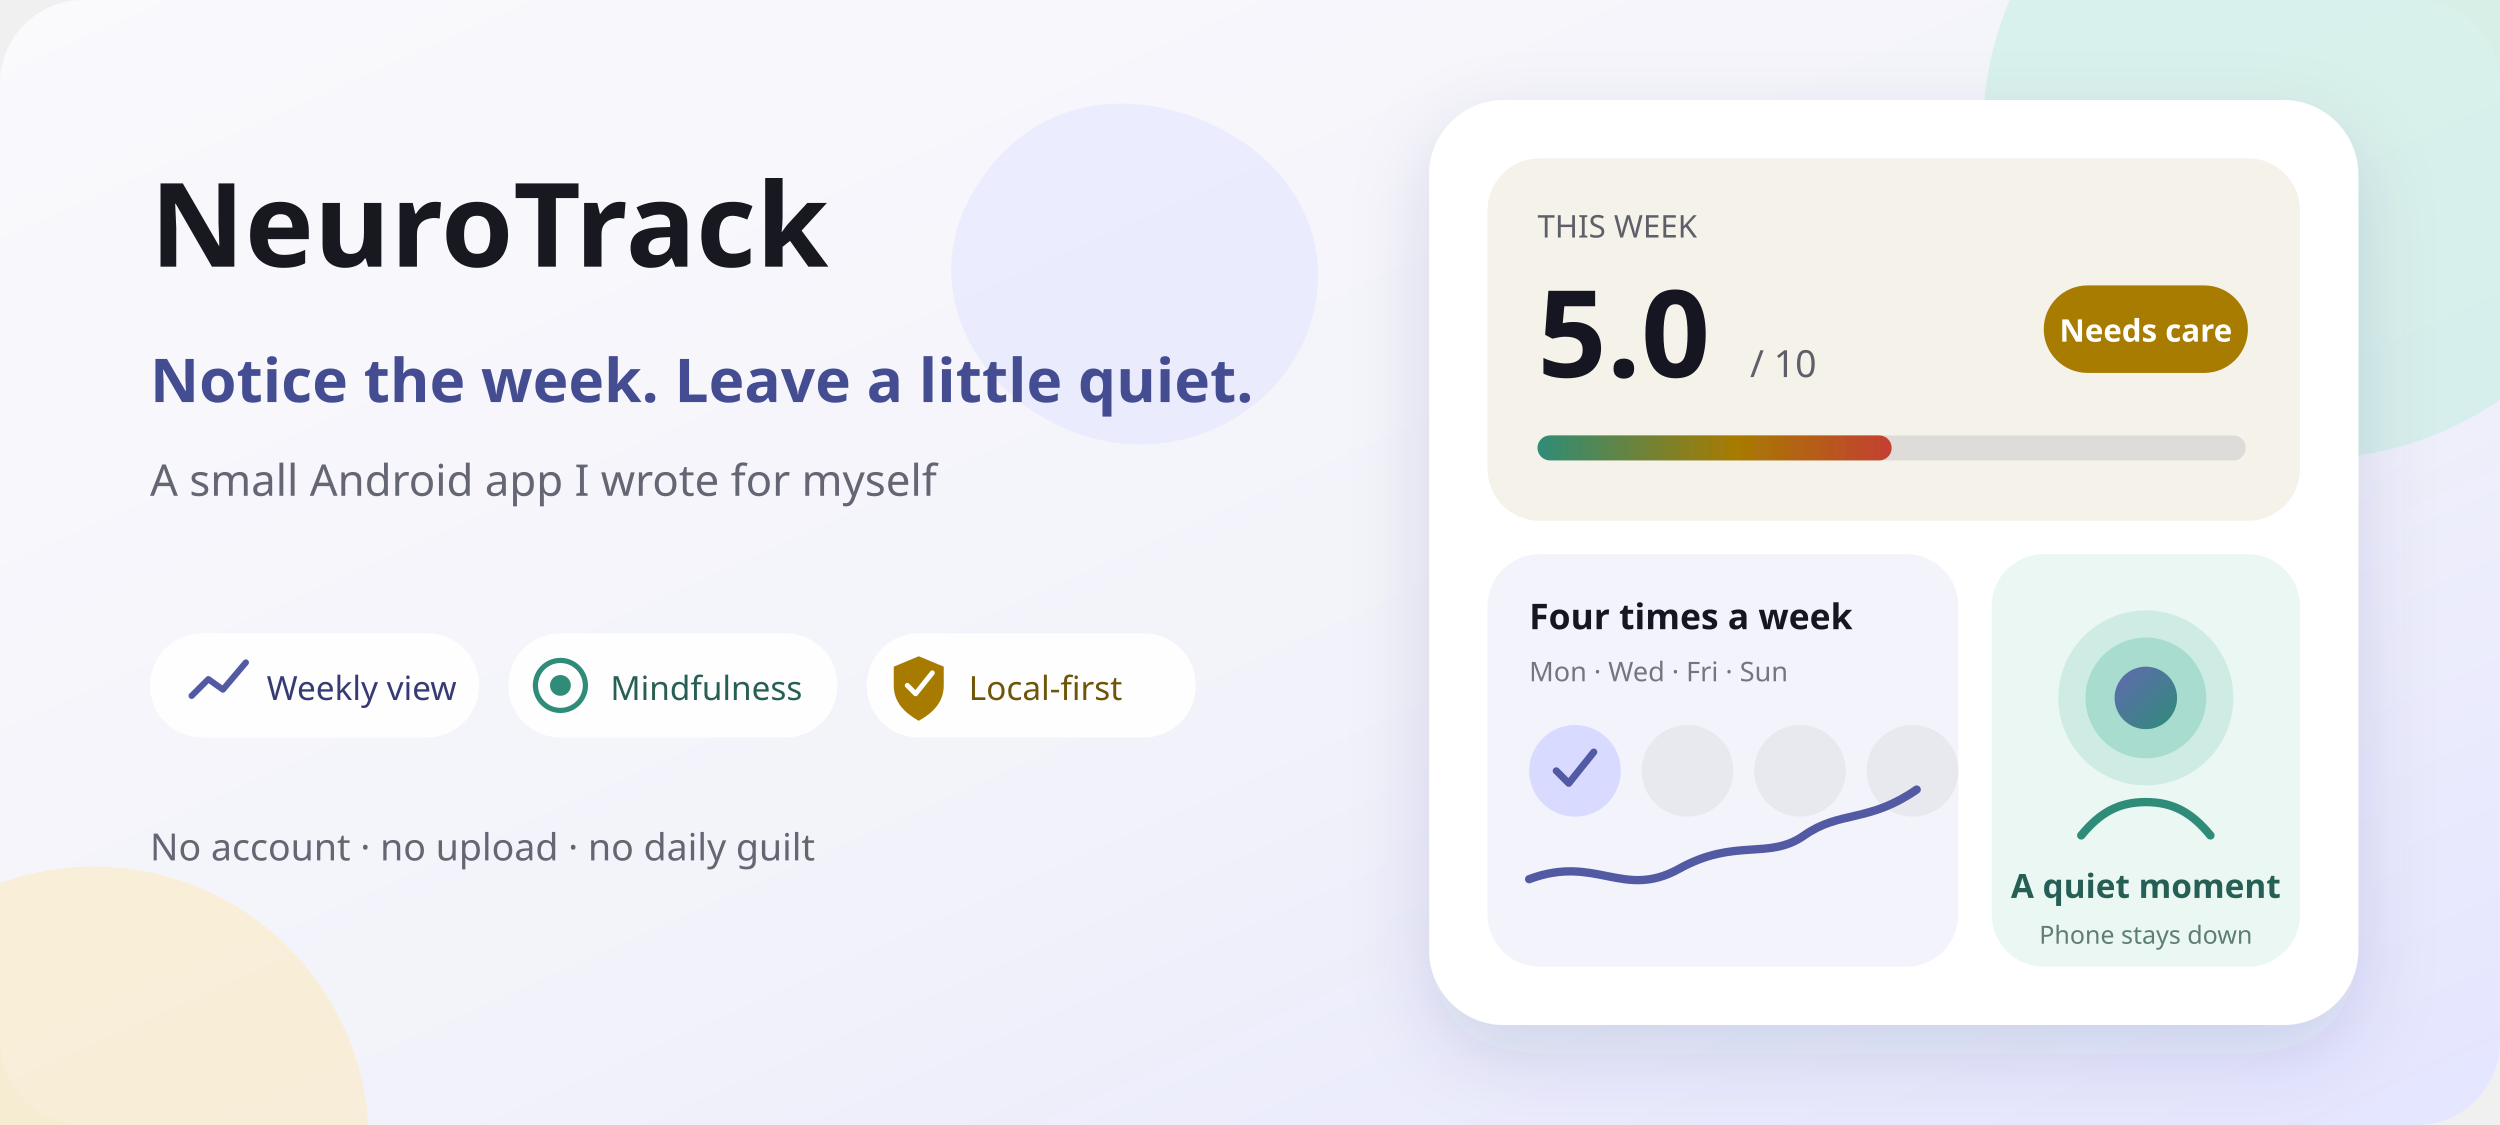
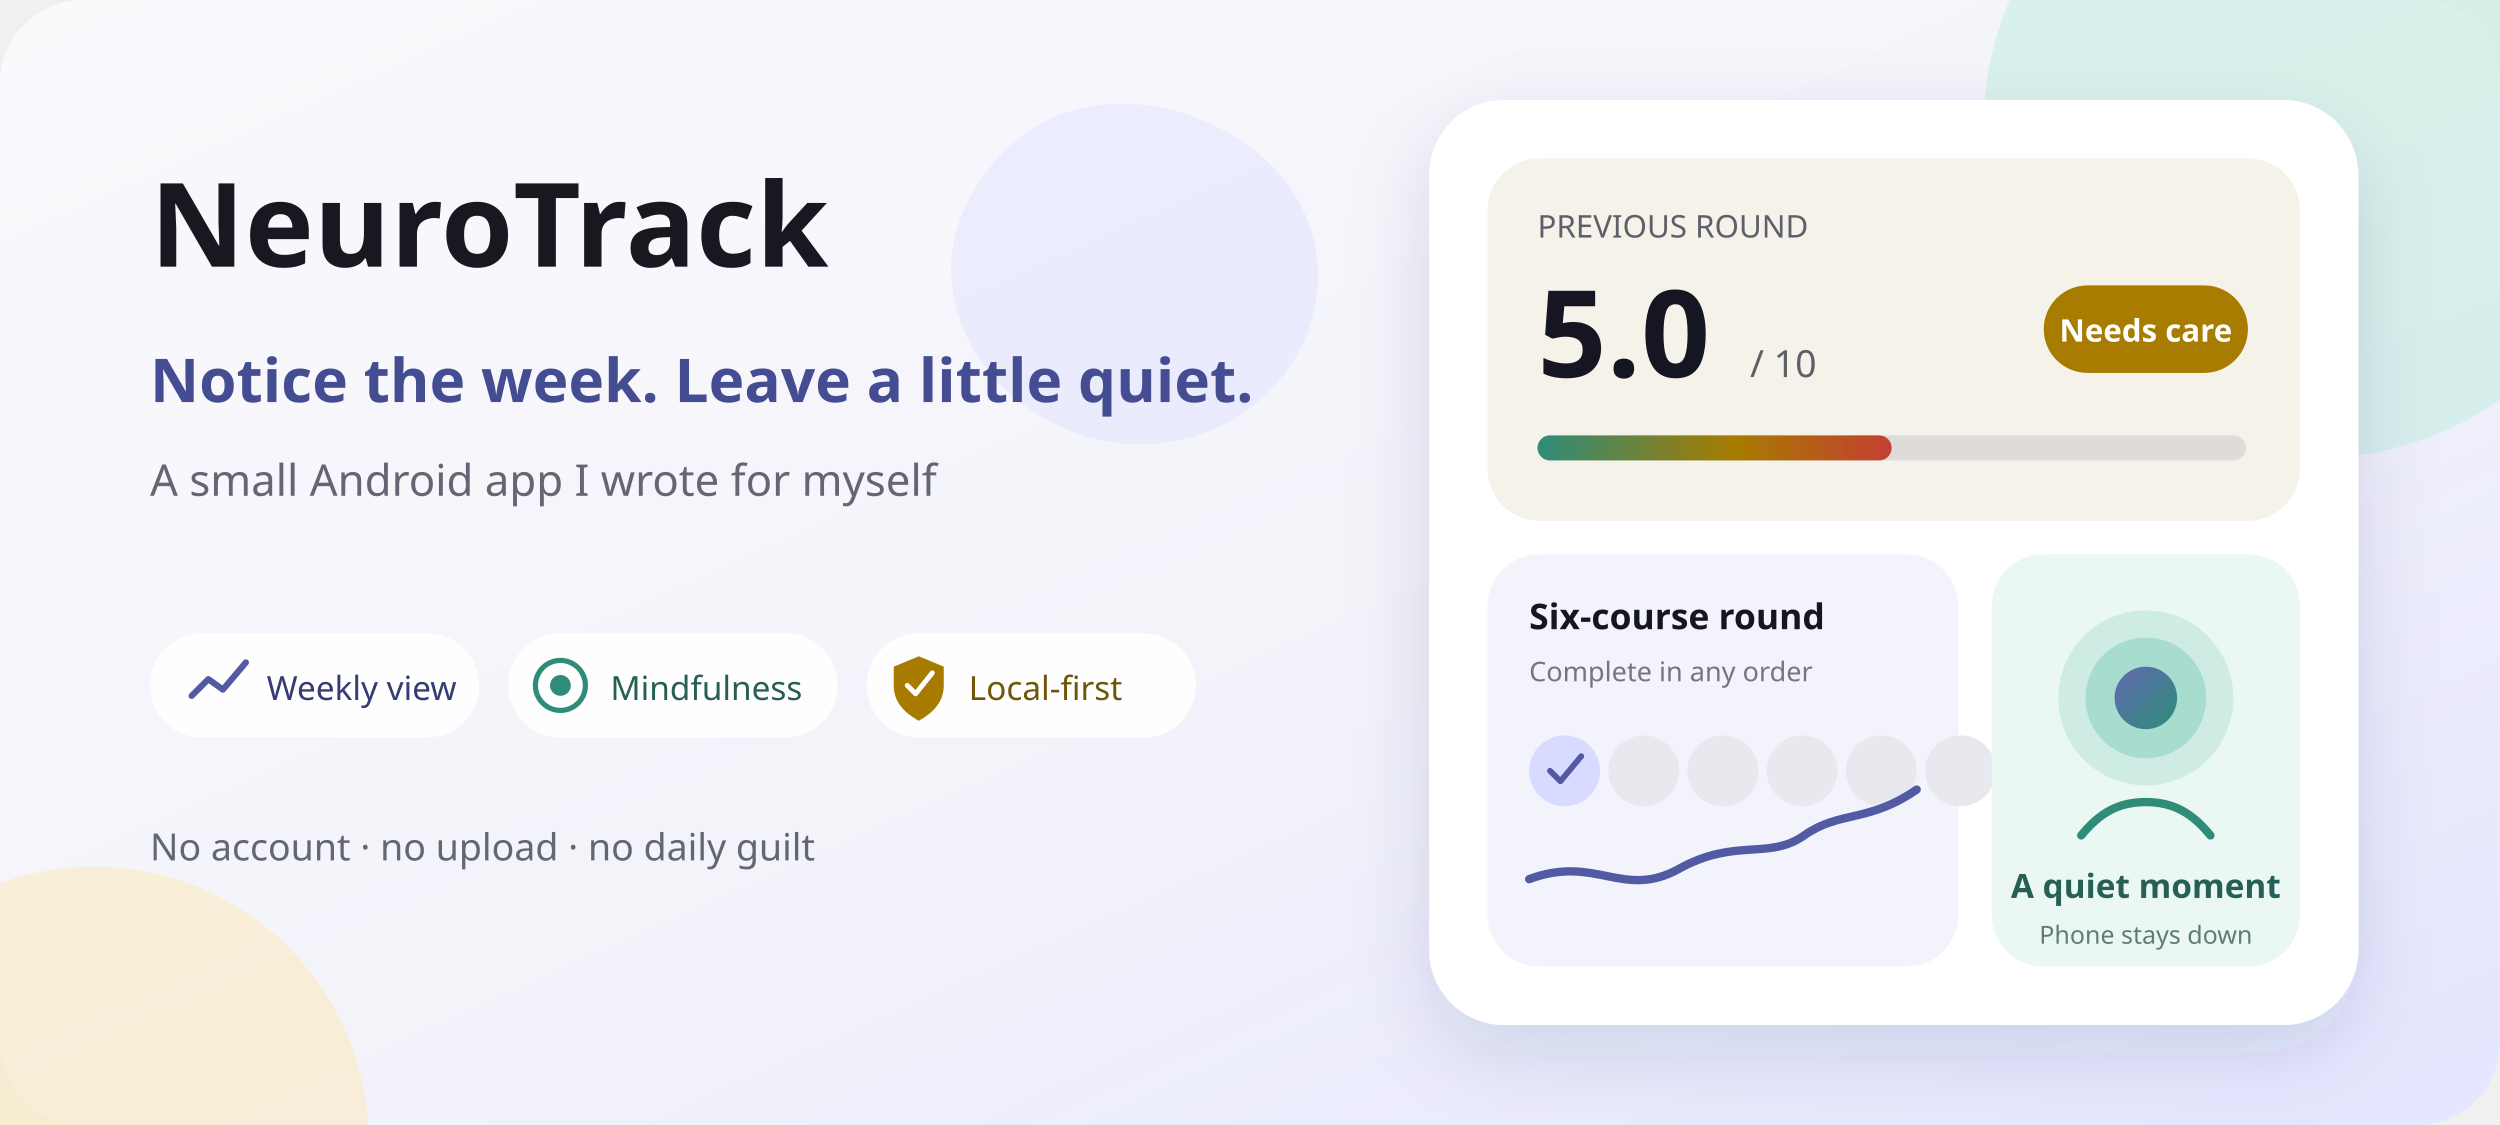
<svg xmlns="http://www.w3.org/2000/svg" width="1200" height="540" viewBox="0 0 1200 540" role="img" aria-labelledby="title desc">
  <defs>
    <linearGradient id="bg" x1="0" y1="0" x2="1" y2="1">
      <stop offset="0" stop-color="#FAFAFD" />
      <stop offset="0.58" stop-color="#F2F2FA" />
      <stop offset="1" stop-color="#E4E5FF" />
    </linearGradient>
    <linearGradient id="pressure" x1="0" y1="0" x2="1" y2="0">
      <stop offset="0" stop-color="#2F8C78" />
      <stop offset="0.56" stop-color="#A77B00" />
      <stop offset="1" stop-color="#C43F32" />
    </linearGradient>
    <linearGradient id="practice" x1="0" y1="0" x2="1" y2="1">
      <stop offset="0" stop-color="#6169B1" />
      <stop offset="1" stop-color="#2F8C78" />
    </linearGradient>
    <filter id="shadow" x="-20%" y="-20%" width="150%" height="155%">
      <feDropShadow dx="0" dy="14" stdDeviation="19" flood-color="#262B61" flood-opacity="0.13" />
    </filter>
  </defs>
  <rect width="1200" height="540" rx="40" fill="url(#bg)" />
  <circle cx="1110" cy="62" r="158" fill="#BCEEDC" opacity="0.48" />
  <circle cx="45" cy="548" r="132" fill="#FFE7A9" opacity="0.42" />
  <path d="M570 55c52 18 74 63 57 106-17 42-68 65-115 45-46-19-68-68-48-108 20-40 59-58 106-43Z" fill="#DCDDFE" opacity="0.42" />
  <g transform="translate(72 0)">
    <text x="0" y="128" fill="#171820" font-family="Segoe UI, sans-serif" font-size="56" font-weight="700">NeuroTrack</text>
    <text x="0" y="193" fill="#454D92" font-family="Segoe UI, sans-serif" font-size="29" font-weight="650">Notice the week. Leave a little quiet.</text>
    <text x="0" y="238" fill="#656673" font-family="Segoe UI, sans-serif" font-size="21">A small Android app I wrote for myself</text>
    <g transform="translate(0 304)">
      <g>
        <rect width="158" height="50" rx="25" fill="#FFFFFF" opacity="0.94" />
        <path d="M20 30l8-8 7 5 11-13" fill="none" stroke="#515AA3" stroke-width="3" stroke-linecap="round" stroke-linejoin="round" />
        <text x="56" y="32" fill="#363B74" font-family="Segoe UI, sans-serif" font-size="16">Weekly view</text>
      </g>
      <g transform="translate(172 0)">
        <rect width="158" height="50" rx="25" fill="#FFFFFF" opacity="0.94" />
        <circle cx="25" cy="25" r="12" fill="none" stroke="#2F8C78" stroke-width="2.5" />
        <circle cx="25" cy="25" r="5" fill="#2F8C78" />
        <text x="49" y="32" fill="#285F54" font-family="Segoe UI, sans-serif" font-size="16">Mindfulness</text>
      </g>
      <g transform="translate(344 0)">
        <rect width="158" height="50" rx="25" fill="#FFFFFF" opacity="0.94" />
        <path d="M25 11l12 5v9c0 8-5 13-12 17-7-4-12-9-12-17v-9l12-5Z" fill="#A77B00" />
        <path d="M19.5 25l4 4 8-10" fill="none" stroke="#FFF" stroke-width="2.4" stroke-linecap="round" stroke-linejoin="round" />
        <text x="49" y="32" fill="#6E5508" font-family="Segoe UI, sans-serif" font-size="16">Local-first</text>
      </g>
    </g>
    <text x="0" y="413" fill="#656673" font-family="Segoe UI, sans-serif" font-size="18">No account · no upload · no daily guilt</text>
  </g>
  <g transform="translate(686 48)" filter="url(#shadow)">
    <rect width="446" height="444" rx="36" fill="#FFFFFF" />
    <g transform="translate(28 28)">
      <rect width="390" height="174" rx="25" fill="#F5F2E9" />
-       <text x="24" y="38" fill="#5E5F69" font-family="Segoe UI, sans-serif" font-size="15">THIS WEEK</text>
+       <text x="24" y="38" fill="#5E5F69" font-family="Segoe UI, sans-serif" font-size="15">PREVIOUS ROUND</text>
      <text x="24" y="105" fill="#171820" font-family="Segoe UI, sans-serif" font-size="58" font-weight="700">5.0</text>
      <text x="126" y="105" fill="#5E5F69" font-family="Segoe UI, sans-serif" font-size="18">/ 10</text>
      <rect x="267" y="61" width="98" height="42" rx="21" fill="#A77B00" />
      <text x="316" y="88" text-anchor="middle" fill="#FFFFFF" font-family="Segoe UI, sans-serif" font-size="15" font-weight="600">Needs care</text>
      <rect x="24" y="133" width="340" height="12" rx="6" fill="#DDDCD8" />
      <rect x="24" y="133" width="170" height="12" rx="6" fill="url(#pressure)" />
    </g>
    <g transform="translate(28 218)">
      <rect width="226" height="198" rx="25" fill="#F3F3FB" />
-       <text x="20" y="36" fill="#171820" font-family="Segoe UI, sans-serif" font-size="17" font-weight="600">Four times a week</text>
-       <text x="20" y="61" fill="#747580" font-family="Segoe UI, sans-serif" font-size="13">Mon · Wed · Fri · Sun</text>
+       <text x="20" y="36" fill="#171820" font-family="Segoe UI, sans-serif" font-size="17" font-weight="600">Six-course round</text>
+       <text x="20" y="61" fill="#747580" font-family="Segoe UI, sans-serif" font-size="13">Complete in any order</text>
      <g transform="translate(20 82)">
-         <circle cx="22" cy="22" r="22" fill="#D8DAFF" />
-         <path d="M13 22l6 6 12-15" fill="none" stroke="#515AA3" stroke-width="3.4" stroke-linecap="round" stroke-linejoin="round" />
-         <circle cx="76" cy="22" r="22" fill="#E8E8EF" />
-         <circle cx="130" cy="22" r="22" fill="#E8E8EF" />
-         <circle cx="184" cy="22" r="22" fill="#E8E8EF" />
+         <circle cx="17" cy="22" r="17" fill="#D8DAFF" />
+         <path d="M10 22l5 5 10-12" fill="none" stroke="#515AA3" stroke-width="2.8" stroke-linecap="round" stroke-linejoin="round" />
+         <circle cx="55" cy="22" r="17" fill="#E8E8EF" />
+         <circle cx="93" cy="22" r="17" fill="#E8E8EF" />
+         <circle cx="131" cy="22" r="17" fill="#E8E8EF" />
+         <circle cx="169" cy="22" r="17" fill="#E8E8EF" />
+         <circle cx="207" cy="22" r="17" fill="#E8E8EF" />
      </g>
      <path d="M20 156C52 144 65 166 92 151s43-4 60-16 31-6 54-22" fill="none" stroke="#515AA3" stroke-width="4" stroke-linecap="round" />
    </g>
    <g transform="translate(270 218)">
      <rect width="148" height="198" rx="25" fill="#EAF7F3" />
      <circle cx="74" cy="69" r="42" fill="#CFECE4" />
      <circle cx="74" cy="69" r="29" fill="#A8DCCF" />
      <circle cx="74" cy="69" r="15" fill="url(#practice)" />
      <path d="M43 135c9-11 18-16 31-16s22 5 31 16" fill="none" stroke="#2F8C78" stroke-width="4" stroke-linecap="round" />
      <text x="74" y="165" text-anchor="middle" fill="#285F54" font-family="Segoe UI, sans-serif" font-size="16" font-weight="600">A quiet moment</text>
      <text x="74" y="187" text-anchor="middle" fill="#5E7D75" font-family="Segoe UI, sans-serif" font-size="12">Phone stays down</text>
    </g>
  </g>
</svg>
